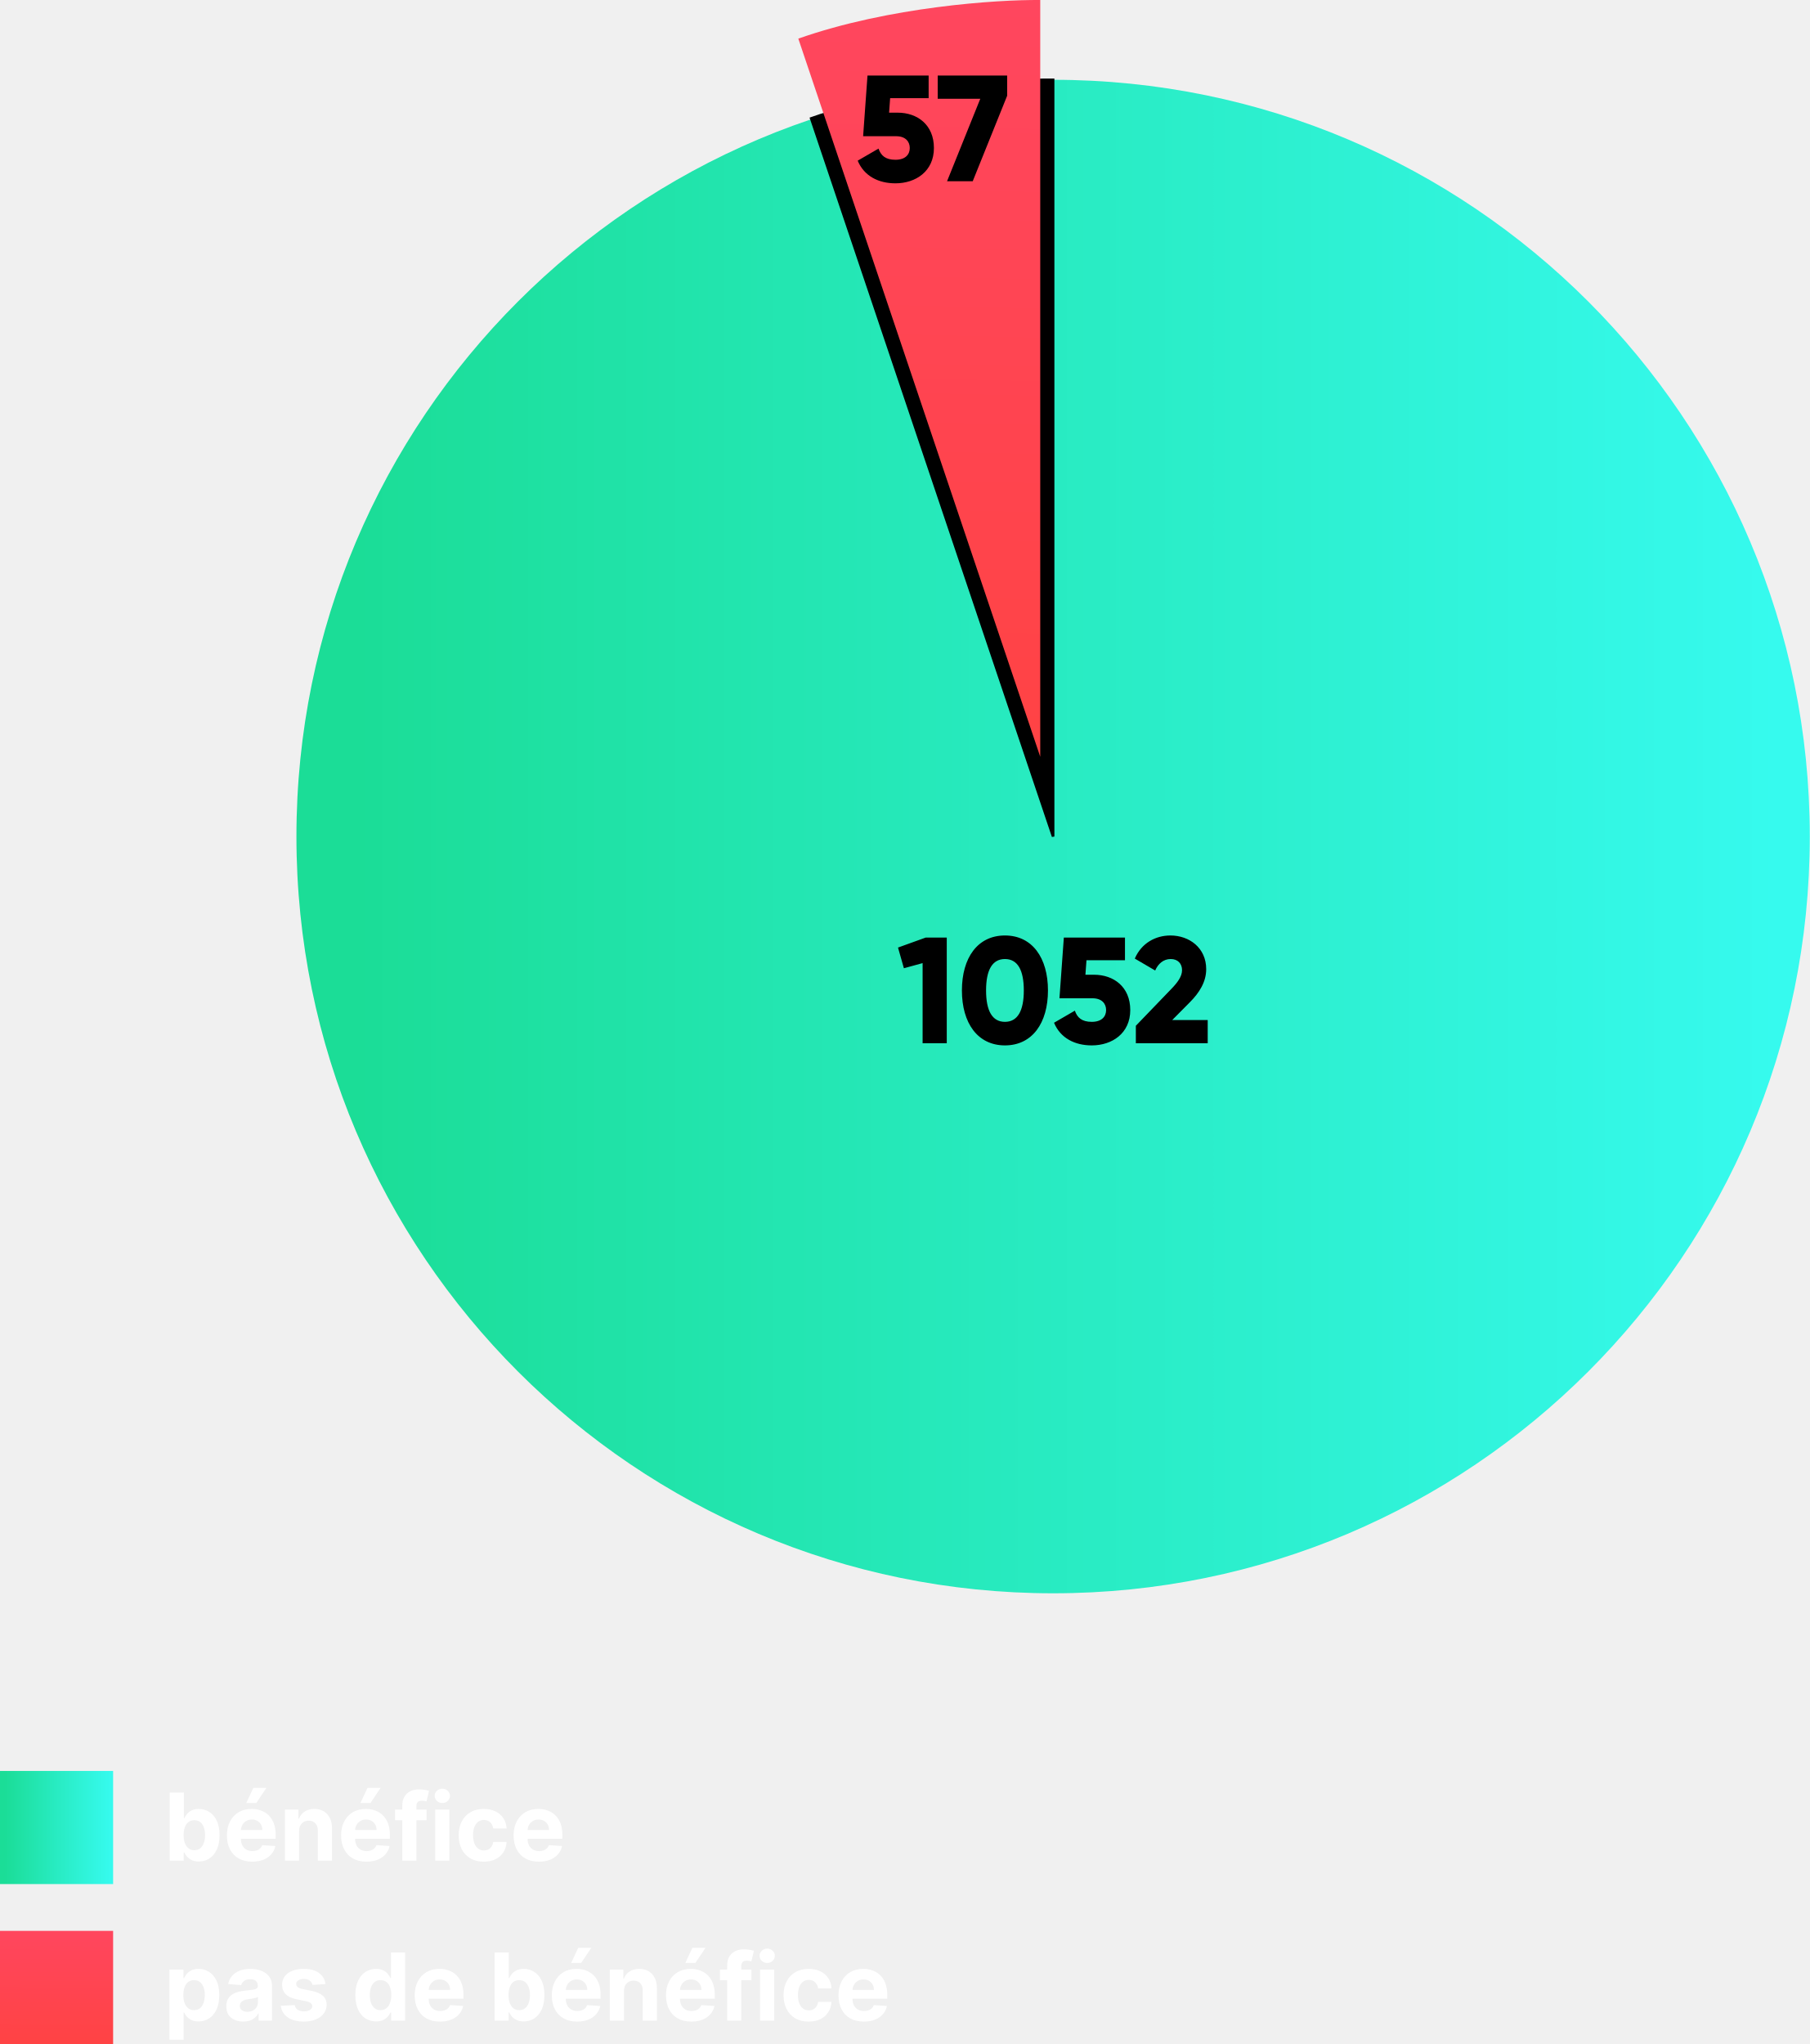
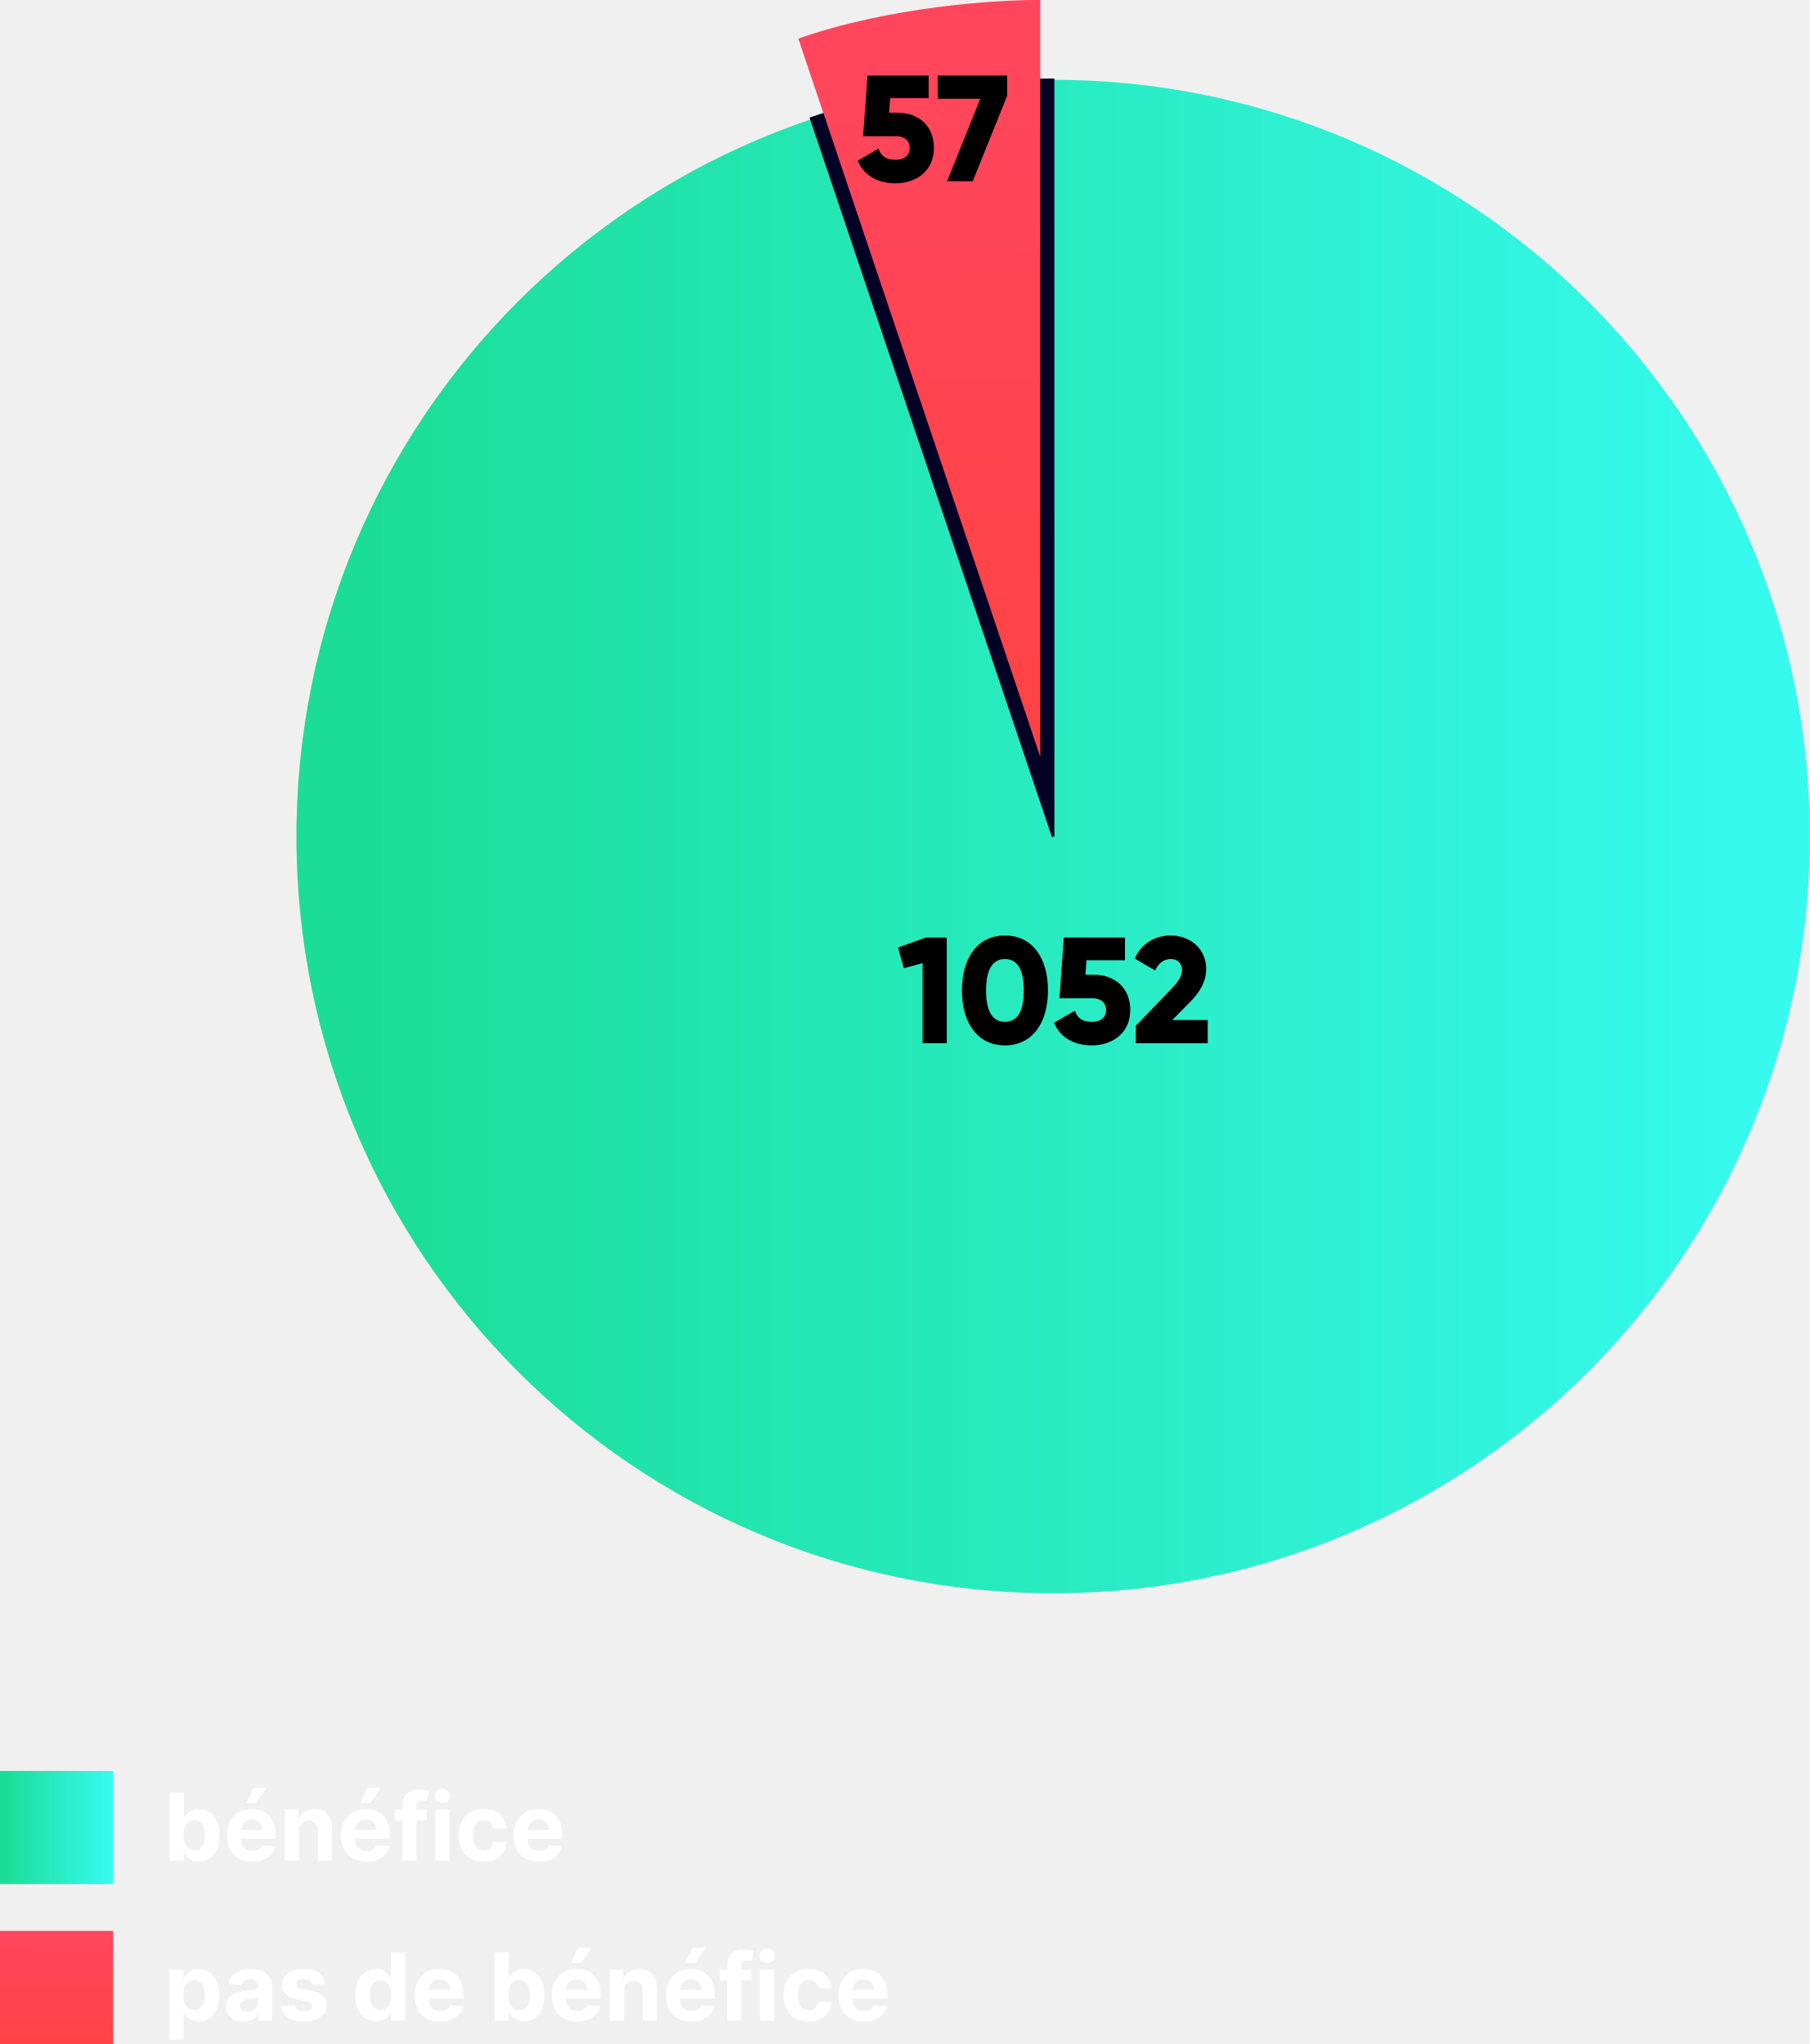
<svg xmlns="http://www.w3.org/2000/svg" width="464" height="524" viewBox="0 0 464 524" fill="none">
  <circle cx="270" cy="214.456" r="194" fill="url(#paint0_linear_33_66)" />
-   <path d="M270 214.46L207.973 30.358C231.2 22.176 259.002 20.35 270 20.46V214.46Z" fill="black" stroke="black" stroke-width="0.66" />
+   <path d="M270 214.46L207.973 30.358C231.2 22.176 259.002 20.35 270 20.46V214.46Z" fill="#030225" stroke="#030225" stroke-width="0.66" />
  <path d="M266.701 194.005L204.673 9.903C227.901 1.72 255.703 -0.105 266.701 0.005V194.005Z" fill="url(#paint1_linear_33_66)" />
  <path d="M237.316 240.361L230.233 242.916L231.743 248.219L236.542 246.903V267.456H242.735V240.361H237.316ZM257.649 267.997C264.655 267.997 268.681 262.269 268.681 253.909C268.681 245.548 264.655 239.82 257.649 239.82C250.644 239.82 246.618 245.548 246.618 253.909C246.618 262.269 250.644 267.997 257.649 267.997ZM257.649 261.959C254.398 261.959 252.811 259.134 252.811 253.909C252.811 248.683 254.398 245.858 257.649 245.858C260.901 245.858 262.488 248.683 262.488 253.909C262.488 259.134 260.901 261.959 257.649 261.959ZM280.49 249.883H278.284L278.555 246.167H288.425V240.361H272.749L271.627 255.921H280.103C282.464 255.921 283.587 257.276 283.587 258.94C283.587 260.605 282.464 261.959 279.91 261.959C277.355 261.959 276.194 260.876 275.575 259.095L270.233 262.192C271.898 266.178 275.613 267.997 279.91 267.997C285.135 267.997 289.78 264.901 289.78 258.94C289.78 252.98 285.522 249.883 280.49 249.883ZM291.213 267.456H309.637V261.495H300.542L305.031 256.966C307.509 254.489 309.25 251.702 309.25 248.451C309.25 242.993 304.915 239.82 300.077 239.82C296.323 239.82 292.684 241.716 290.942 245.742L296.168 248.799C296.903 247.096 298.258 245.858 300.154 245.858C301.974 245.858 303.057 247.019 303.057 248.722C303.057 250.309 301.896 251.896 300.309 253.521L291.213 262.966V267.456Z" fill="black" />
  <path d="M230.154 28.883H227.947L228.218 25.167H238.088V19.361H222.412L221.29 34.921H229.766C232.128 34.921 233.25 36.276 233.25 37.94C233.25 39.605 232.128 40.959 229.573 40.959C227.018 40.959 225.857 39.876 225.238 38.095L219.896 41.192C221.561 45.178 225.277 46.997 229.573 46.997C234.798 46.997 239.443 43.901 239.443 37.94C239.443 31.98 235.185 28.883 230.154 28.883ZM240.412 19.361V25.322H251.327L242.812 46.456H249.392L258.217 24.548V19.361H240.412Z" fill="black" />
  <path d="M43.517 477V459.545H47.148V466.108H47.258C47.418 465.756 47.648 465.398 47.949 465.034C48.256 464.665 48.653 464.358 49.142 464.114C49.636 463.864 50.25 463.739 50.983 463.739C51.938 463.739 52.818 463.989 53.625 464.489C54.432 464.983 55.077 465.73 55.56 466.73C56.043 467.724 56.284 468.972 56.284 470.472C56.284 471.932 56.048 473.165 55.577 474.17C55.111 475.17 54.474 475.929 53.668 476.446C52.867 476.957 51.969 477.213 50.974 477.213C50.27 477.213 49.67 477.097 49.176 476.864C48.688 476.631 48.287 476.338 47.974 475.986C47.662 475.628 47.423 475.267 47.258 474.903H47.097V477H43.517ZM47.071 470.455C47.071 471.233 47.179 471.912 47.395 472.491C47.611 473.071 47.923 473.523 48.332 473.847C48.742 474.165 49.239 474.324 49.824 474.324C50.415 474.324 50.915 474.162 51.324 473.838C51.733 473.509 52.043 473.054 52.253 472.474C52.469 471.889 52.577 471.216 52.577 470.455C52.577 469.699 52.472 469.034 52.261 468.46C52.051 467.886 51.742 467.437 51.332 467.114C50.923 466.79 50.42 466.628 49.824 466.628C49.233 466.628 48.733 466.784 48.324 467.097C47.92 467.409 47.611 467.852 47.395 468.426C47.179 469 47.071 469.676 47.071 470.455ZM64.673 477.256C63.326 477.256 62.167 476.983 61.195 476.438C60.229 475.886 59.485 475.108 58.962 474.102C58.44 473.091 58.178 471.895 58.178 470.514C58.178 469.168 58.44 467.986 58.962 466.969C59.485 465.952 60.221 465.159 61.17 464.591C62.124 464.023 63.244 463.739 64.528 463.739C65.391 463.739 66.195 463.878 66.94 464.156C67.69 464.429 68.343 464.841 68.9 465.392C69.462 465.943 69.9 466.636 70.212 467.472C70.525 468.301 70.681 469.273 70.681 470.386V471.384H59.627V469.134H67.263C67.263 468.611 67.15 468.148 66.923 467.744C66.695 467.341 66.38 467.026 65.977 466.798C65.579 466.565 65.116 466.449 64.587 466.449C64.036 466.449 63.548 466.577 63.121 466.832C62.701 467.082 62.371 467.42 62.133 467.847C61.894 468.267 61.772 468.736 61.766 469.253V471.392C61.766 472.04 61.886 472.599 62.124 473.071C62.369 473.543 62.712 473.906 63.156 474.162C63.599 474.418 64.124 474.545 64.732 474.545C65.136 474.545 65.505 474.489 65.84 474.375C66.175 474.261 66.462 474.091 66.701 473.864C66.94 473.636 67.121 473.358 67.246 473.028L70.604 473.25C70.434 474.057 70.085 474.761 69.556 475.364C69.033 475.96 68.357 476.426 67.528 476.761C66.704 477.091 65.752 477.256 64.673 477.256ZM63.139 462.222L64.945 458.344H68.303L65.704 462.222H63.139ZM76.681 469.432V477H73.05V463.909H76.511V466.219H76.664C76.954 465.457 77.44 464.855 78.121 464.412C78.803 463.963 79.63 463.739 80.602 463.739C81.511 463.739 82.303 463.938 82.979 464.335C83.656 464.733 84.181 465.301 84.556 466.04C84.931 466.773 85.119 467.648 85.119 468.665V477H81.488V469.312C81.494 468.511 81.289 467.886 80.874 467.438C80.46 466.983 79.888 466.756 79.161 466.756C78.673 466.756 78.241 466.861 77.866 467.071C77.496 467.281 77.207 467.588 76.996 467.991C76.792 468.389 76.687 468.869 76.681 469.432ZM93.946 477.256C92.599 477.256 91.44 476.983 90.469 476.438C89.503 475.886 88.758 475.108 88.236 474.102C87.713 473.091 87.452 471.895 87.452 470.514C87.452 469.168 87.713 467.986 88.236 466.969C88.758 465.952 89.494 465.159 90.443 464.591C91.398 464.023 92.517 463.739 93.801 463.739C94.665 463.739 95.469 463.878 96.213 464.156C96.963 464.429 97.617 464.841 98.173 465.392C98.736 465.943 99.173 466.636 99.486 467.472C99.798 468.301 99.954 469.273 99.954 470.386V471.384H88.901V469.134H96.537C96.537 468.611 96.423 468.148 96.196 467.744C95.969 467.341 95.653 467.026 95.25 466.798C94.852 466.565 94.389 466.449 93.861 466.449C93.31 466.449 92.821 466.577 92.395 466.832C91.974 467.082 91.645 467.42 91.406 467.847C91.168 468.267 91.046 468.736 91.04 469.253V471.392C91.04 472.04 91.159 472.599 91.398 473.071C91.642 473.543 91.986 473.906 92.429 474.162C92.872 474.418 93.398 474.545 94.006 474.545C94.409 474.545 94.778 474.489 95.114 474.375C95.449 474.261 95.736 474.091 95.974 473.864C96.213 473.636 96.395 473.358 96.52 473.028L99.878 473.25C99.707 474.057 99.358 474.761 98.829 475.364C98.307 475.96 97.631 476.426 96.801 476.761C95.977 477.091 95.026 477.256 93.946 477.256ZM92.412 462.222L94.219 458.344H97.577L94.977 462.222H92.412ZM109.364 463.909V466.636H101.284V463.909H109.364ZM103.134 477V462.963C103.134 462.014 103.318 461.227 103.688 460.602C104.062 459.977 104.574 459.509 105.222 459.196C105.869 458.884 106.605 458.727 107.429 458.727C107.986 458.727 108.494 458.77 108.955 458.855C109.42 458.94 109.767 459.017 109.994 459.085L109.347 461.812C109.205 461.767 109.028 461.724 108.818 461.685C108.614 461.645 108.403 461.625 108.188 461.625C107.653 461.625 107.281 461.75 107.071 462C106.861 462.244 106.756 462.588 106.756 463.031V477H103.134ZM111.582 477V463.909H115.212V477H111.582ZM113.406 462.222C112.866 462.222 112.403 462.043 112.016 461.685C111.636 461.321 111.445 460.886 111.445 460.381C111.445 459.881 111.636 459.452 112.016 459.094C112.403 458.73 112.866 458.548 113.406 458.548C113.945 458.548 114.406 458.73 114.786 459.094C115.173 459.452 115.366 459.881 115.366 460.381C115.366 460.886 115.173 461.321 114.786 461.685C114.406 462.043 113.945 462.222 113.406 462.222ZM124.036 477.256C122.695 477.256 121.541 476.972 120.575 476.403C119.615 475.83 118.876 475.034 118.359 474.017C117.848 473 117.592 471.83 117.592 470.506C117.592 469.165 117.851 467.989 118.368 466.977C118.891 465.96 119.632 465.168 120.592 464.599C121.553 464.026 122.695 463.739 124.018 463.739C125.161 463.739 126.161 463.946 127.018 464.361C127.876 464.776 128.555 465.358 129.055 466.108C129.555 466.858 129.831 467.739 129.882 468.75H126.456C126.359 468.097 126.104 467.571 125.689 467.173C125.28 466.77 124.743 466.568 124.078 466.568C123.516 466.568 123.024 466.722 122.604 467.028C122.189 467.33 121.865 467.77 121.632 468.349C121.399 468.929 121.283 469.631 121.283 470.455C121.283 471.29 121.396 472 121.624 472.585C121.857 473.17 122.183 473.616 122.604 473.923C123.024 474.23 123.516 474.384 124.078 474.384C124.493 474.384 124.865 474.298 125.195 474.128C125.53 473.957 125.805 473.71 126.021 473.386C126.243 473.057 126.388 472.662 126.456 472.202H129.882C129.825 473.202 129.553 474.082 129.064 474.844C128.581 475.599 127.913 476.19 127.061 476.616C126.209 477.043 125.2 477.256 124.036 477.256ZM138.173 477.256C136.826 477.256 135.667 476.983 134.695 476.438C133.729 475.886 132.985 475.108 132.462 474.102C131.94 473.091 131.678 471.895 131.678 470.514C131.678 469.168 131.94 467.986 132.462 466.969C132.985 465.952 133.721 465.159 134.67 464.591C135.624 464.023 136.744 463.739 138.028 463.739C138.891 463.739 139.695 463.878 140.44 464.156C141.19 464.429 141.843 464.841 142.4 465.392C142.962 465.943 143.4 466.636 143.712 467.472C144.025 468.301 144.181 469.273 144.181 470.386V471.384H133.127V469.134H140.763C140.763 468.611 140.65 468.148 140.423 467.744C140.195 467.341 139.88 467.026 139.477 466.798C139.079 466.565 138.616 466.449 138.087 466.449C137.536 466.449 137.048 466.577 136.621 466.832C136.201 467.082 135.871 467.42 135.633 467.847C135.394 468.267 135.272 468.736 135.266 469.253V471.392C135.266 472.04 135.386 472.599 135.624 473.071C135.869 473.543 136.212 473.906 136.656 474.162C137.099 474.418 137.624 474.545 138.232 474.545C138.636 474.545 139.005 474.489 139.34 474.375C139.675 474.261 139.962 474.091 140.201 473.864C140.44 473.636 140.621 473.358 140.746 473.028L144.104 473.25C143.934 474.057 143.585 474.761 143.056 475.364C142.533 475.96 141.857 476.426 141.028 476.761C140.204 477.091 139.252 477.256 138.173 477.256Z" fill="white" />
  <path d="M43.449 522.909V504.909H47.028V507.108H47.19C47.349 506.756 47.58 506.398 47.881 506.034C48.188 505.665 48.585 505.358 49.074 505.114C49.568 504.864 50.182 504.739 50.915 504.739C51.869 504.739 52.75 504.989 53.557 505.489C54.364 505.983 55.008 506.73 55.492 507.73C55.974 508.724 56.216 509.972 56.216 511.472C56.216 512.932 55.98 514.165 55.508 515.17C55.043 516.17 54.406 516.929 53.599 517.446C52.798 517.957 51.901 518.213 50.906 518.213C50.202 518.213 49.602 518.097 49.108 517.864C48.619 517.631 48.219 517.338 47.906 516.986C47.594 516.628 47.355 516.267 47.19 515.903H47.08V522.909H43.449ZM47.003 511.455C47.003 512.233 47.111 512.912 47.327 513.491C47.543 514.071 47.855 514.523 48.264 514.847C48.673 515.165 49.17 515.324 49.756 515.324C50.347 515.324 50.847 515.162 51.256 514.838C51.665 514.509 51.974 514.054 52.185 513.474C52.401 512.889 52.508 512.216 52.508 511.455C52.508 510.699 52.403 510.034 52.193 509.46C51.983 508.886 51.673 508.437 51.264 508.114C50.855 507.79 50.352 507.628 49.756 507.628C49.165 507.628 48.665 507.784 48.256 508.097C47.852 508.409 47.543 508.852 47.327 509.426C47.111 510 47.003 510.676 47.003 511.455ZM62.369 518.247C61.534 518.247 60.79 518.102 60.136 517.812C59.483 517.517 58.966 517.082 58.585 516.509C58.21 515.929 58.023 515.207 58.023 514.344C58.023 513.616 58.156 513.006 58.423 512.511C58.69 512.017 59.054 511.619 59.514 511.318C59.974 511.017 60.497 510.79 61.082 510.636C61.673 510.483 62.293 510.375 62.94 510.312C63.702 510.233 64.315 510.159 64.781 510.091C65.247 510.017 65.585 509.909 65.796 509.767C66.006 509.625 66.111 509.415 66.111 509.136V509.085C66.111 508.545 65.94 508.128 65.599 507.832C65.264 507.537 64.787 507.389 64.168 507.389C63.514 507.389 62.994 507.534 62.608 507.824C62.222 508.108 61.966 508.466 61.841 508.898L58.483 508.625C58.653 507.83 58.989 507.142 59.489 506.562C59.989 505.977 60.633 505.528 61.423 505.216C62.219 504.898 63.139 504.739 64.185 504.739C64.912 504.739 65.608 504.824 66.273 504.994C66.943 505.165 67.537 505.429 68.054 505.787C68.577 506.145 68.989 506.605 69.29 507.168C69.591 507.724 69.742 508.392 69.742 509.17V518H66.298V516.185H66.196C65.986 516.594 65.704 516.955 65.352 517.267C65 517.574 64.577 517.815 64.082 517.991C63.588 518.162 63.017 518.247 62.369 518.247ZM63.409 515.741C63.943 515.741 64.415 515.636 64.824 515.426C65.233 515.21 65.554 514.92 65.787 514.557C66.02 514.193 66.136 513.781 66.136 513.321V511.932C66.023 512.006 65.867 512.074 65.668 512.136C65.474 512.193 65.256 512.247 65.011 512.298C64.767 512.344 64.523 512.386 64.278 512.426C64.034 512.46 63.812 512.491 63.614 512.52C63.188 512.582 62.815 512.682 62.497 512.818C62.179 512.955 61.932 513.139 61.756 513.372C61.58 513.599 61.492 513.884 61.492 514.224C61.492 514.719 61.67 515.097 62.028 515.358C62.392 515.614 62.852 515.741 63.409 515.741ZM83.45 508.642L80.126 508.847C80.07 508.562 79.947 508.307 79.76 508.08C79.572 507.847 79.325 507.662 79.019 507.526C78.717 507.384 78.356 507.312 77.936 507.312C77.374 507.312 76.899 507.432 76.513 507.67C76.126 507.903 75.933 508.216 75.933 508.608C75.933 508.92 76.058 509.185 76.308 509.401C76.558 509.616 76.987 509.79 77.595 509.92L79.965 510.398C81.237 510.659 82.186 511.08 82.811 511.659C83.436 512.239 83.749 513 83.749 513.943C83.749 514.801 83.496 515.554 82.99 516.202C82.49 516.849 81.803 517.355 80.928 517.719C80.058 518.077 79.055 518.256 77.919 518.256C76.186 518.256 74.805 517.895 73.777 517.173C72.754 516.446 72.155 515.457 71.979 514.207L75.55 514.02C75.658 514.548 75.919 514.952 76.334 515.23C76.749 515.503 77.28 515.639 77.928 515.639C78.564 515.639 79.075 515.517 79.462 515.273C79.854 515.023 80.053 514.702 80.058 514.31C80.053 513.98 79.913 513.71 79.641 513.5C79.368 513.284 78.947 513.119 78.379 513.006L76.112 512.554C74.834 512.298 73.882 511.855 73.257 511.224C72.638 510.594 72.328 509.79 72.328 508.812C72.328 507.972 72.555 507.247 73.01 506.639C73.47 506.031 74.115 505.562 74.945 505.233C75.78 504.903 76.757 504.739 77.876 504.739C79.53 504.739 80.831 505.088 81.78 505.787C82.734 506.486 83.291 507.437 83.45 508.642ZM96.413 518.213C95.419 518.213 94.519 517.957 93.712 517.446C92.91 516.929 92.274 516.17 91.803 515.17C91.337 514.165 91.104 512.932 91.104 511.472C91.104 509.972 91.345 508.724 91.828 507.73C92.311 506.73 92.953 505.983 93.754 505.489C94.561 504.989 95.445 504.739 96.405 504.739C97.138 504.739 97.749 504.864 98.237 505.114C98.731 505.358 99.129 505.665 99.43 506.034C99.737 506.398 99.97 506.756 100.129 507.108H100.24V500.545H103.862V518H100.283V515.903H100.129C99.959 516.267 99.717 516.628 99.405 516.986C99.098 517.338 98.697 517.631 98.203 517.864C97.715 518.097 97.118 518.213 96.413 518.213ZM97.564 515.324C98.149 515.324 98.644 515.165 99.047 514.847C99.456 514.523 99.769 514.071 99.984 513.491C100.206 512.912 100.317 512.233 100.317 511.455C100.317 510.676 100.209 510 99.993 509.426C99.777 508.852 99.465 508.409 99.055 508.097C98.646 507.784 98.149 507.628 97.564 507.628C96.967 507.628 96.465 507.79 96.055 508.114C95.646 508.437 95.337 508.886 95.126 509.46C94.916 510.034 94.811 510.699 94.811 511.455C94.811 512.216 94.916 512.889 95.126 513.474C95.342 514.054 95.652 514.509 96.055 514.838C96.465 515.162 96.967 515.324 97.564 515.324ZM112.813 518.256C111.467 518.256 110.308 517.983 109.336 517.438C108.37 516.886 107.626 516.108 107.103 515.102C106.58 514.091 106.319 512.895 106.319 511.514C106.319 510.168 106.58 508.986 107.103 507.969C107.626 506.952 108.362 506.159 109.31 505.591C110.265 505.023 111.384 504.739 112.668 504.739C113.532 504.739 114.336 504.878 115.08 505.156C115.83 505.429 116.484 505.841 117.04 506.392C117.603 506.943 118.04 507.636 118.353 508.472C118.665 509.301 118.822 510.273 118.822 511.386V512.384H107.768V510.134H115.404C115.404 509.611 115.29 509.148 115.063 508.744C114.836 508.341 114.521 508.026 114.117 507.798C113.719 507.565 113.256 507.449 112.728 507.449C112.177 507.449 111.688 507.577 111.262 507.832C110.842 508.082 110.512 508.42 110.273 508.847C110.035 509.267 109.913 509.736 109.907 510.253V512.392C109.907 513.04 110.026 513.599 110.265 514.071C110.509 514.543 110.853 514.906 111.296 515.162C111.739 515.418 112.265 515.545 112.873 515.545C113.276 515.545 113.646 515.489 113.981 515.375C114.316 515.261 114.603 515.091 114.842 514.864C115.08 514.636 115.262 514.358 115.387 514.028L118.745 514.25C118.575 515.057 118.225 515.761 117.697 516.364C117.174 516.96 116.498 517.426 115.668 517.761C114.844 518.091 113.893 518.256 112.813 518.256ZM126.814 518V500.545H130.445V507.108H130.555C130.714 506.756 130.945 506.398 131.246 506.034C131.553 505.665 131.95 505.358 132.439 505.114C132.933 504.864 133.547 504.739 134.28 504.739C135.234 504.739 136.115 504.989 136.922 505.489C137.729 505.983 138.374 506.73 138.857 507.73C139.339 508.724 139.581 509.972 139.581 511.472C139.581 512.932 139.345 514.165 138.874 515.17C138.408 516.17 137.771 516.929 136.964 517.446C136.163 517.957 135.266 518.213 134.271 518.213C133.567 518.213 132.967 518.097 132.473 517.864C131.984 517.631 131.584 517.338 131.271 516.986C130.959 516.628 130.72 516.267 130.555 515.903H130.393V518H126.814ZM130.368 511.455C130.368 512.233 130.476 512.912 130.692 513.491C130.908 514.071 131.22 514.523 131.629 514.847C132.038 515.165 132.536 515.324 133.121 515.324C133.712 515.324 134.212 515.162 134.621 514.838C135.03 514.509 135.339 514.054 135.55 513.474C135.766 512.889 135.874 512.216 135.874 511.455C135.874 510.699 135.768 510.034 135.558 509.46C135.348 508.886 135.038 508.437 134.629 508.114C134.22 507.79 133.717 507.628 133.121 507.628C132.53 507.628 132.03 507.784 131.621 508.097C131.217 508.409 130.908 508.852 130.692 509.426C130.476 510 130.368 510.676 130.368 511.455ZM147.969 518.256C146.623 518.256 145.464 517.983 144.492 517.438C143.526 516.886 142.782 516.108 142.259 515.102C141.737 514.091 141.475 512.895 141.475 511.514C141.475 510.168 141.737 508.986 142.259 507.969C142.782 506.952 143.518 506.159 144.467 505.591C145.421 505.023 146.54 504.739 147.825 504.739C148.688 504.739 149.492 504.878 150.237 505.156C150.987 505.429 151.64 505.841 152.197 506.392C152.759 506.943 153.197 507.636 153.509 508.472C153.822 509.301 153.978 510.273 153.978 511.386V512.384H142.924V510.134H150.56C150.56 509.611 150.447 509.148 150.219 508.744C149.992 508.341 149.677 508.026 149.273 507.798C148.876 507.565 148.413 507.449 147.884 507.449C147.333 507.449 146.844 507.577 146.418 507.832C145.998 508.082 145.668 508.42 145.43 508.847C145.191 509.267 145.069 509.736 145.063 510.253V512.392C145.063 513.04 145.183 513.599 145.421 514.071C145.665 514.543 146.009 514.906 146.452 515.162C146.896 515.418 147.421 515.545 148.029 515.545C148.433 515.545 148.802 515.489 149.137 515.375C149.472 515.261 149.759 515.091 149.998 514.864C150.237 514.636 150.418 514.358 150.543 514.028L153.901 514.25C153.731 515.057 153.381 515.761 152.853 516.364C152.33 516.96 151.654 517.426 150.825 517.761C150.001 518.091 149.049 518.256 147.969 518.256ZM146.435 503.222L148.242 499.344H151.6L149.001 503.222H146.435ZM159.978 510.432V518H156.347V504.909H159.808V507.219H159.961C160.251 506.457 160.737 505.855 161.418 505.412C162.1 504.963 162.927 504.739 163.898 504.739C164.808 504.739 165.6 504.938 166.276 505.335C166.952 505.733 167.478 506.301 167.853 507.04C168.228 507.773 168.415 508.648 168.415 509.665V518H164.785V510.312C164.79 509.511 164.586 508.886 164.171 508.438C163.756 507.983 163.185 507.756 162.458 507.756C161.969 507.756 161.538 507.861 161.163 508.071C160.793 508.281 160.504 508.588 160.293 508.991C160.089 509.389 159.984 509.869 159.978 510.432ZM177.243 518.256C175.896 518.256 174.737 517.983 173.766 517.438C172.8 516.886 172.055 516.108 171.533 515.102C171.01 514.091 170.749 512.895 170.749 511.514C170.749 510.168 171.01 508.986 171.533 507.969C172.055 506.952 172.791 506.159 173.74 505.591C174.695 505.023 175.814 504.739 177.098 504.739C177.962 504.739 178.766 504.878 179.51 505.156C180.26 505.429 180.913 505.841 181.47 506.392C182.033 506.943 182.47 507.636 182.783 508.472C183.095 509.301 183.251 510.273 183.251 511.386V512.384H172.197V510.134H179.834C179.834 509.611 179.72 509.148 179.493 508.744C179.266 508.341 178.95 508.026 178.547 507.798C178.149 507.565 177.686 507.449 177.158 507.449C176.607 507.449 176.118 507.577 175.692 507.832C175.271 508.082 174.942 508.42 174.703 508.847C174.464 509.267 174.342 509.736 174.337 510.253V512.392C174.337 513.04 174.456 513.599 174.695 514.071C174.939 514.543 175.283 514.906 175.726 515.162C176.169 515.418 176.695 515.545 177.303 515.545C177.706 515.545 178.075 515.489 178.411 515.375C178.746 515.261 179.033 515.091 179.271 514.864C179.51 514.636 179.692 514.358 179.817 514.028L183.175 514.25C183.004 515.057 182.655 515.761 182.126 516.364C181.604 516.96 180.928 517.426 180.098 517.761C179.274 518.091 178.322 518.256 177.243 518.256ZM175.709 503.222L177.516 499.344H180.874L178.274 503.222H175.709ZM192.661 504.909V507.636H184.581V504.909H192.661ZM186.43 518V503.963C186.43 503.014 186.615 502.227 186.984 501.602C187.359 500.977 187.871 500.509 188.518 500.196C189.166 499.884 189.902 499.727 190.726 499.727C191.283 499.727 191.791 499.77 192.251 499.855C192.717 499.94 193.064 500.017 193.291 500.085L192.643 502.812C192.501 502.767 192.325 502.724 192.115 502.685C191.911 502.645 191.7 502.625 191.484 502.625C190.95 502.625 190.578 502.75 190.368 503C190.158 503.244 190.053 503.588 190.053 504.031V518H186.43ZM194.879 518V504.909H198.509V518H194.879ZM196.702 503.222C196.163 503.222 195.7 503.043 195.313 502.685C194.933 502.321 194.742 501.886 194.742 501.381C194.742 500.881 194.933 500.452 195.313 500.094C195.7 499.73 196.163 499.548 196.702 499.548C197.242 499.548 197.702 499.73 198.083 500.094C198.469 500.452 198.663 500.881 198.663 501.381C198.663 501.886 198.469 502.321 198.083 502.685C197.702 503.043 197.242 503.222 196.702 503.222ZM207.332 518.256C205.991 518.256 204.838 517.972 203.872 517.403C202.912 516.83 202.173 516.034 201.656 515.017C201.145 514 200.889 512.83 200.889 511.506C200.889 510.165 201.148 508.989 201.665 507.977C202.188 506.96 202.929 506.168 203.889 505.599C204.849 505.026 205.991 504.739 207.315 504.739C208.457 504.739 209.457 504.946 210.315 505.361C211.173 505.776 211.852 506.358 212.352 507.108C212.852 507.858 213.128 508.739 213.179 509.75H209.753C209.656 509.097 209.401 508.571 208.986 508.173C208.577 507.77 208.04 507.568 207.375 507.568C206.812 507.568 206.321 507.722 205.901 508.028C205.486 508.33 205.162 508.77 204.929 509.349C204.696 509.929 204.58 510.631 204.58 511.455C204.58 512.29 204.693 513 204.92 513.585C205.153 514.17 205.48 514.616 205.901 514.923C206.321 515.23 206.812 515.384 207.375 515.384C207.79 515.384 208.162 515.298 208.491 515.128C208.827 514.957 209.102 514.71 209.318 514.386C209.54 514.057 209.685 513.662 209.753 513.202H213.179C213.122 514.202 212.849 515.082 212.361 515.844C211.878 516.599 211.21 517.19 210.358 517.616C209.506 518.043 208.497 518.256 207.332 518.256ZM221.469 518.256C220.123 518.256 218.964 517.983 217.992 517.438C217.026 516.886 216.282 516.108 215.759 515.102C215.237 514.091 214.975 512.895 214.975 511.514C214.975 510.168 215.237 508.986 215.759 507.969C216.282 506.952 217.018 506.159 217.967 505.591C218.921 505.023 220.04 504.739 221.325 504.739C222.188 504.739 222.992 504.878 223.737 505.156C224.487 505.429 225.14 505.841 225.697 506.392C226.259 506.943 226.697 507.636 227.009 508.472C227.322 509.301 227.478 510.273 227.478 511.386V512.384H216.424V510.134H224.06C224.06 509.611 223.947 509.148 223.719 508.744C223.492 508.341 223.177 508.026 222.773 507.798C222.376 507.565 221.913 507.449 221.384 507.449C220.833 507.449 220.344 507.577 219.918 507.832C219.498 508.082 219.168 508.42 218.93 508.847C218.691 509.267 218.569 509.736 218.563 510.253V512.392C218.563 513.04 218.683 513.599 218.921 514.071C219.165 514.543 219.509 514.906 219.952 515.162C220.396 515.418 220.921 515.545 221.529 515.545C221.933 515.545 222.302 515.489 222.637 515.375C222.972 515.261 223.259 515.091 223.498 514.864C223.737 514.636 223.918 514.358 224.043 514.028L227.401 514.25C227.231 515.057 226.881 515.761 226.353 516.364C225.83 516.96 225.154 517.426 224.325 517.761C223.501 518.091 222.549 518.256 221.469 518.256Z" fill="white" />
  <rect y="454" width="29" height="29" fill="url(#paint2_linear_33_66)" />
  <rect y="495" width="29" height="29" fill="url(#paint3_linear_33_66)" />
  <defs>
    <linearGradient id="paint0_linear_33_66" x1="91.582" y1="408.455" x2="455.43" y2="408.455" gradientUnits="userSpaceOnUse">
      <stop stop-color="#1BDD97" />
      <stop offset="1" stop-color="#36FAEE" />
    </linearGradient>
    <linearGradient id="paint1_linear_33_66" x1="235.687" y1="4.90574e-08" x2="231.025" y2="193.893" gradientUnits="userSpaceOnUse">
      <stop stop-color="#FF465E" />
      <stop offset="1" stop-color="#FF4344" />
    </linearGradient>
    <linearGradient id="paint2_linear_33_66" x1="1.165" y1="483" x2="28.359" y2="483" gradientUnits="userSpaceOnUse">
      <stop stop-color="#1BDD97" />
      <stop offset="1" stop-color="#36FAEE" />
    </linearGradient>
    <linearGradient id="paint3_linear_33_66" x1="14.5" y1="495" x2="14.277" y2="523.998" gradientUnits="userSpaceOnUse">
      <stop stop-color="#FF465E" />
      <stop offset="1" stop-color="#FF4344" />
    </linearGradient>
  </defs>
</svg>
